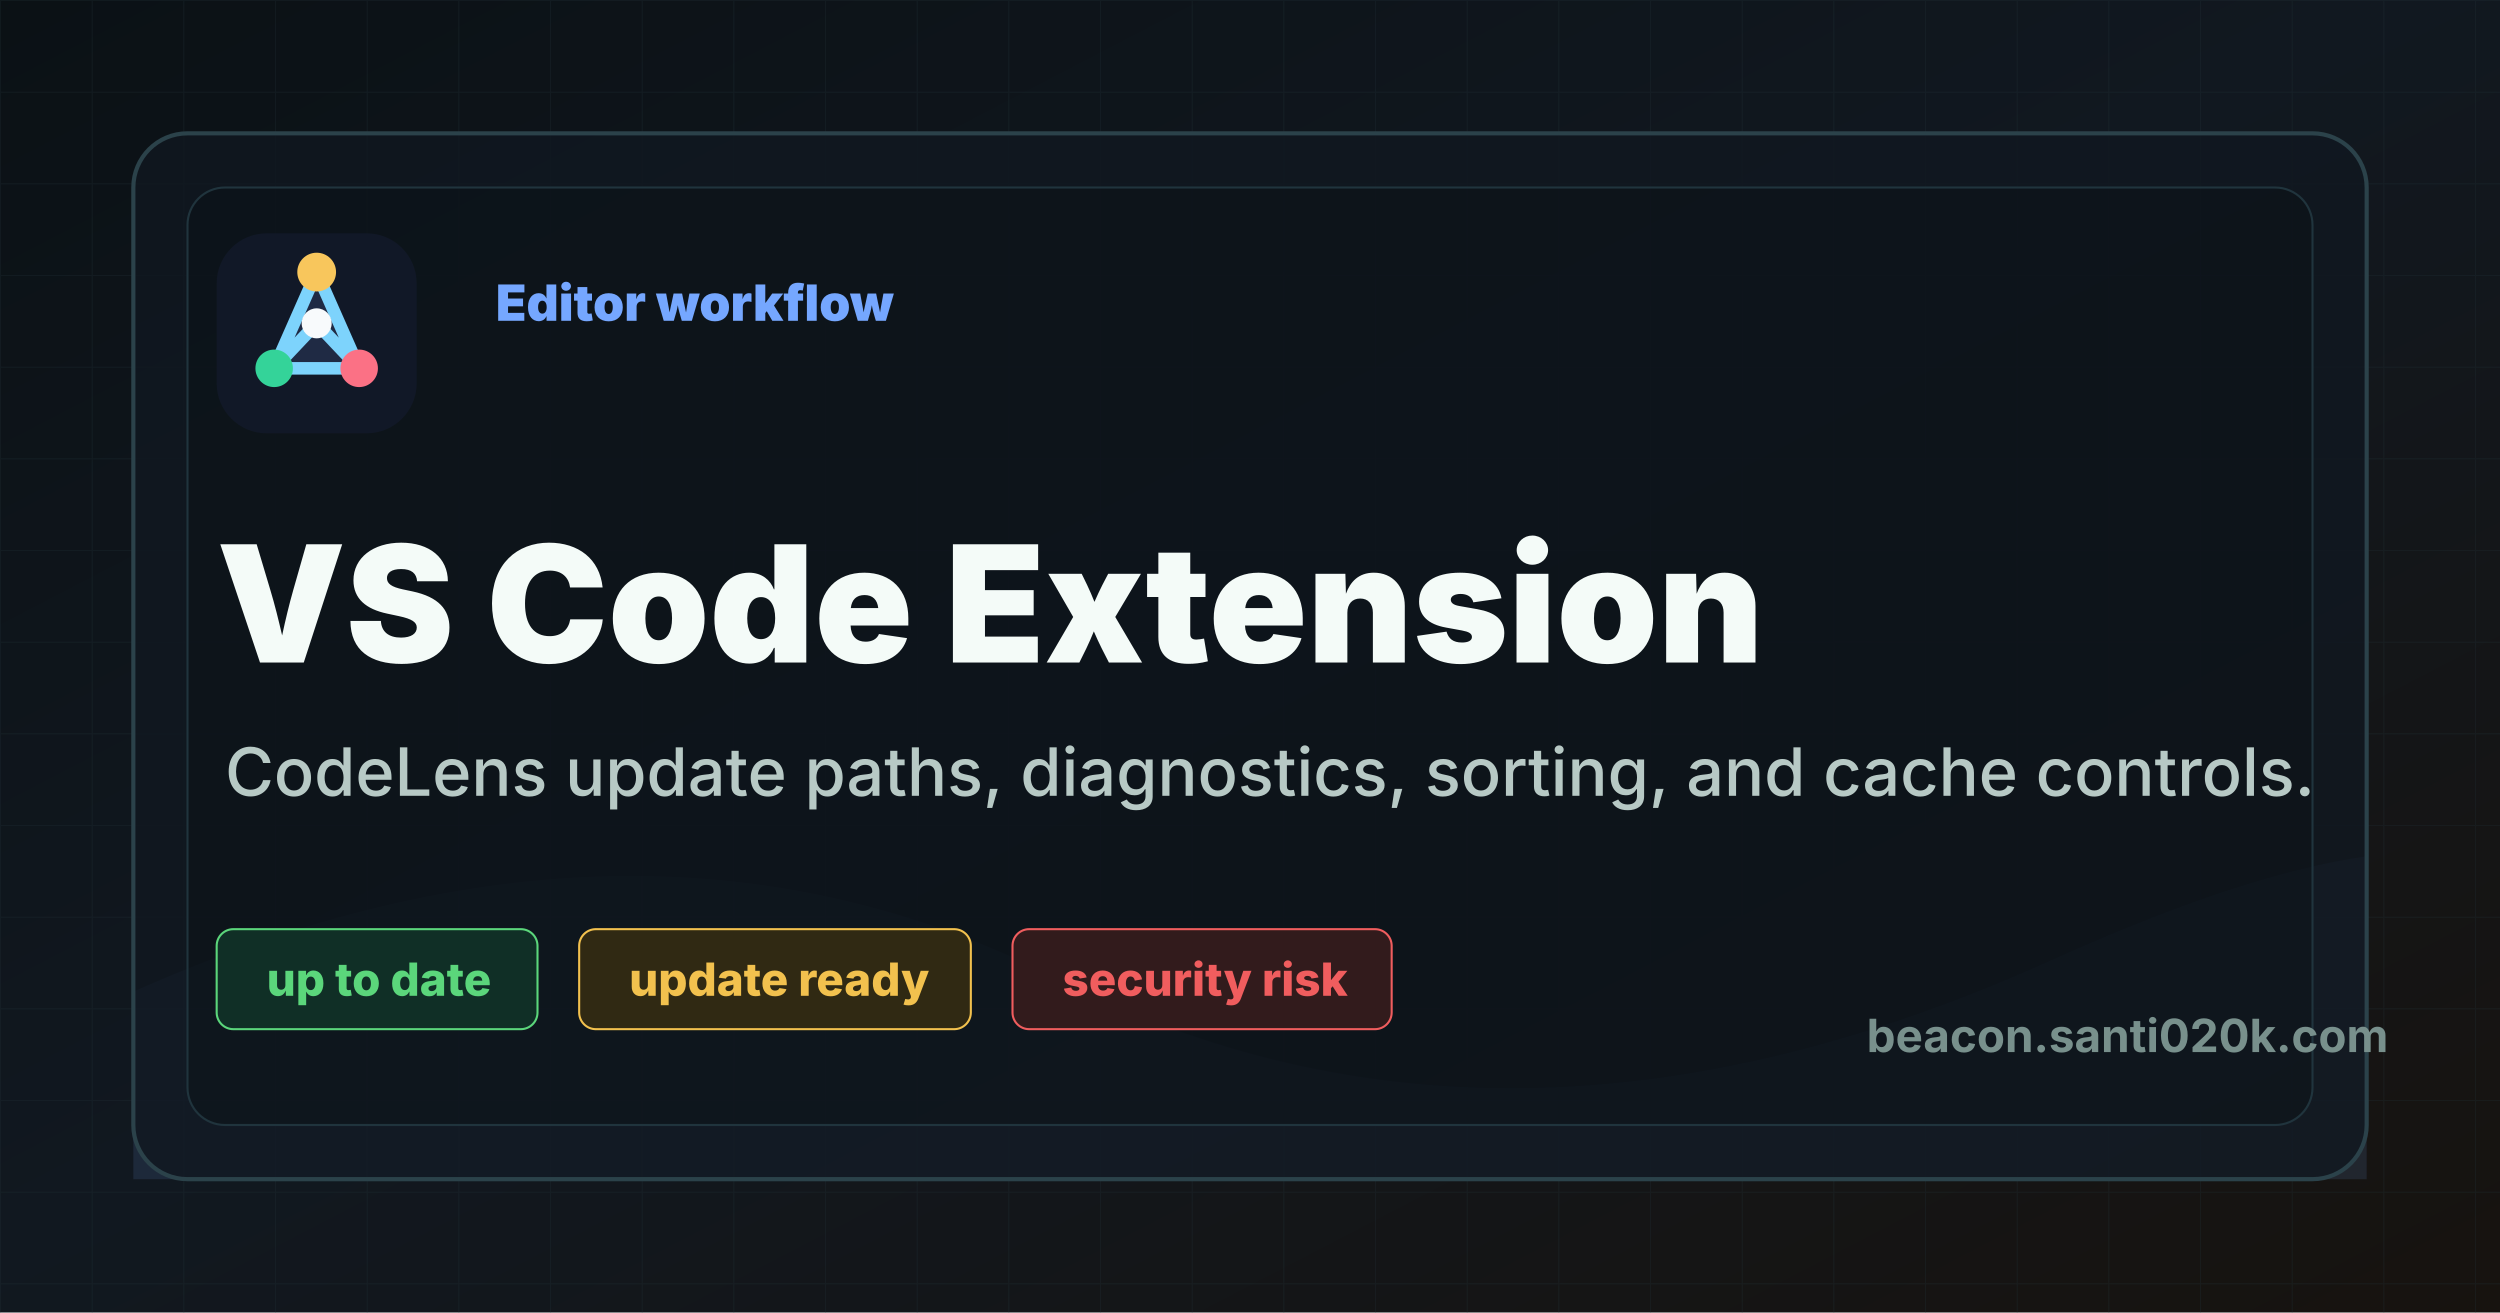
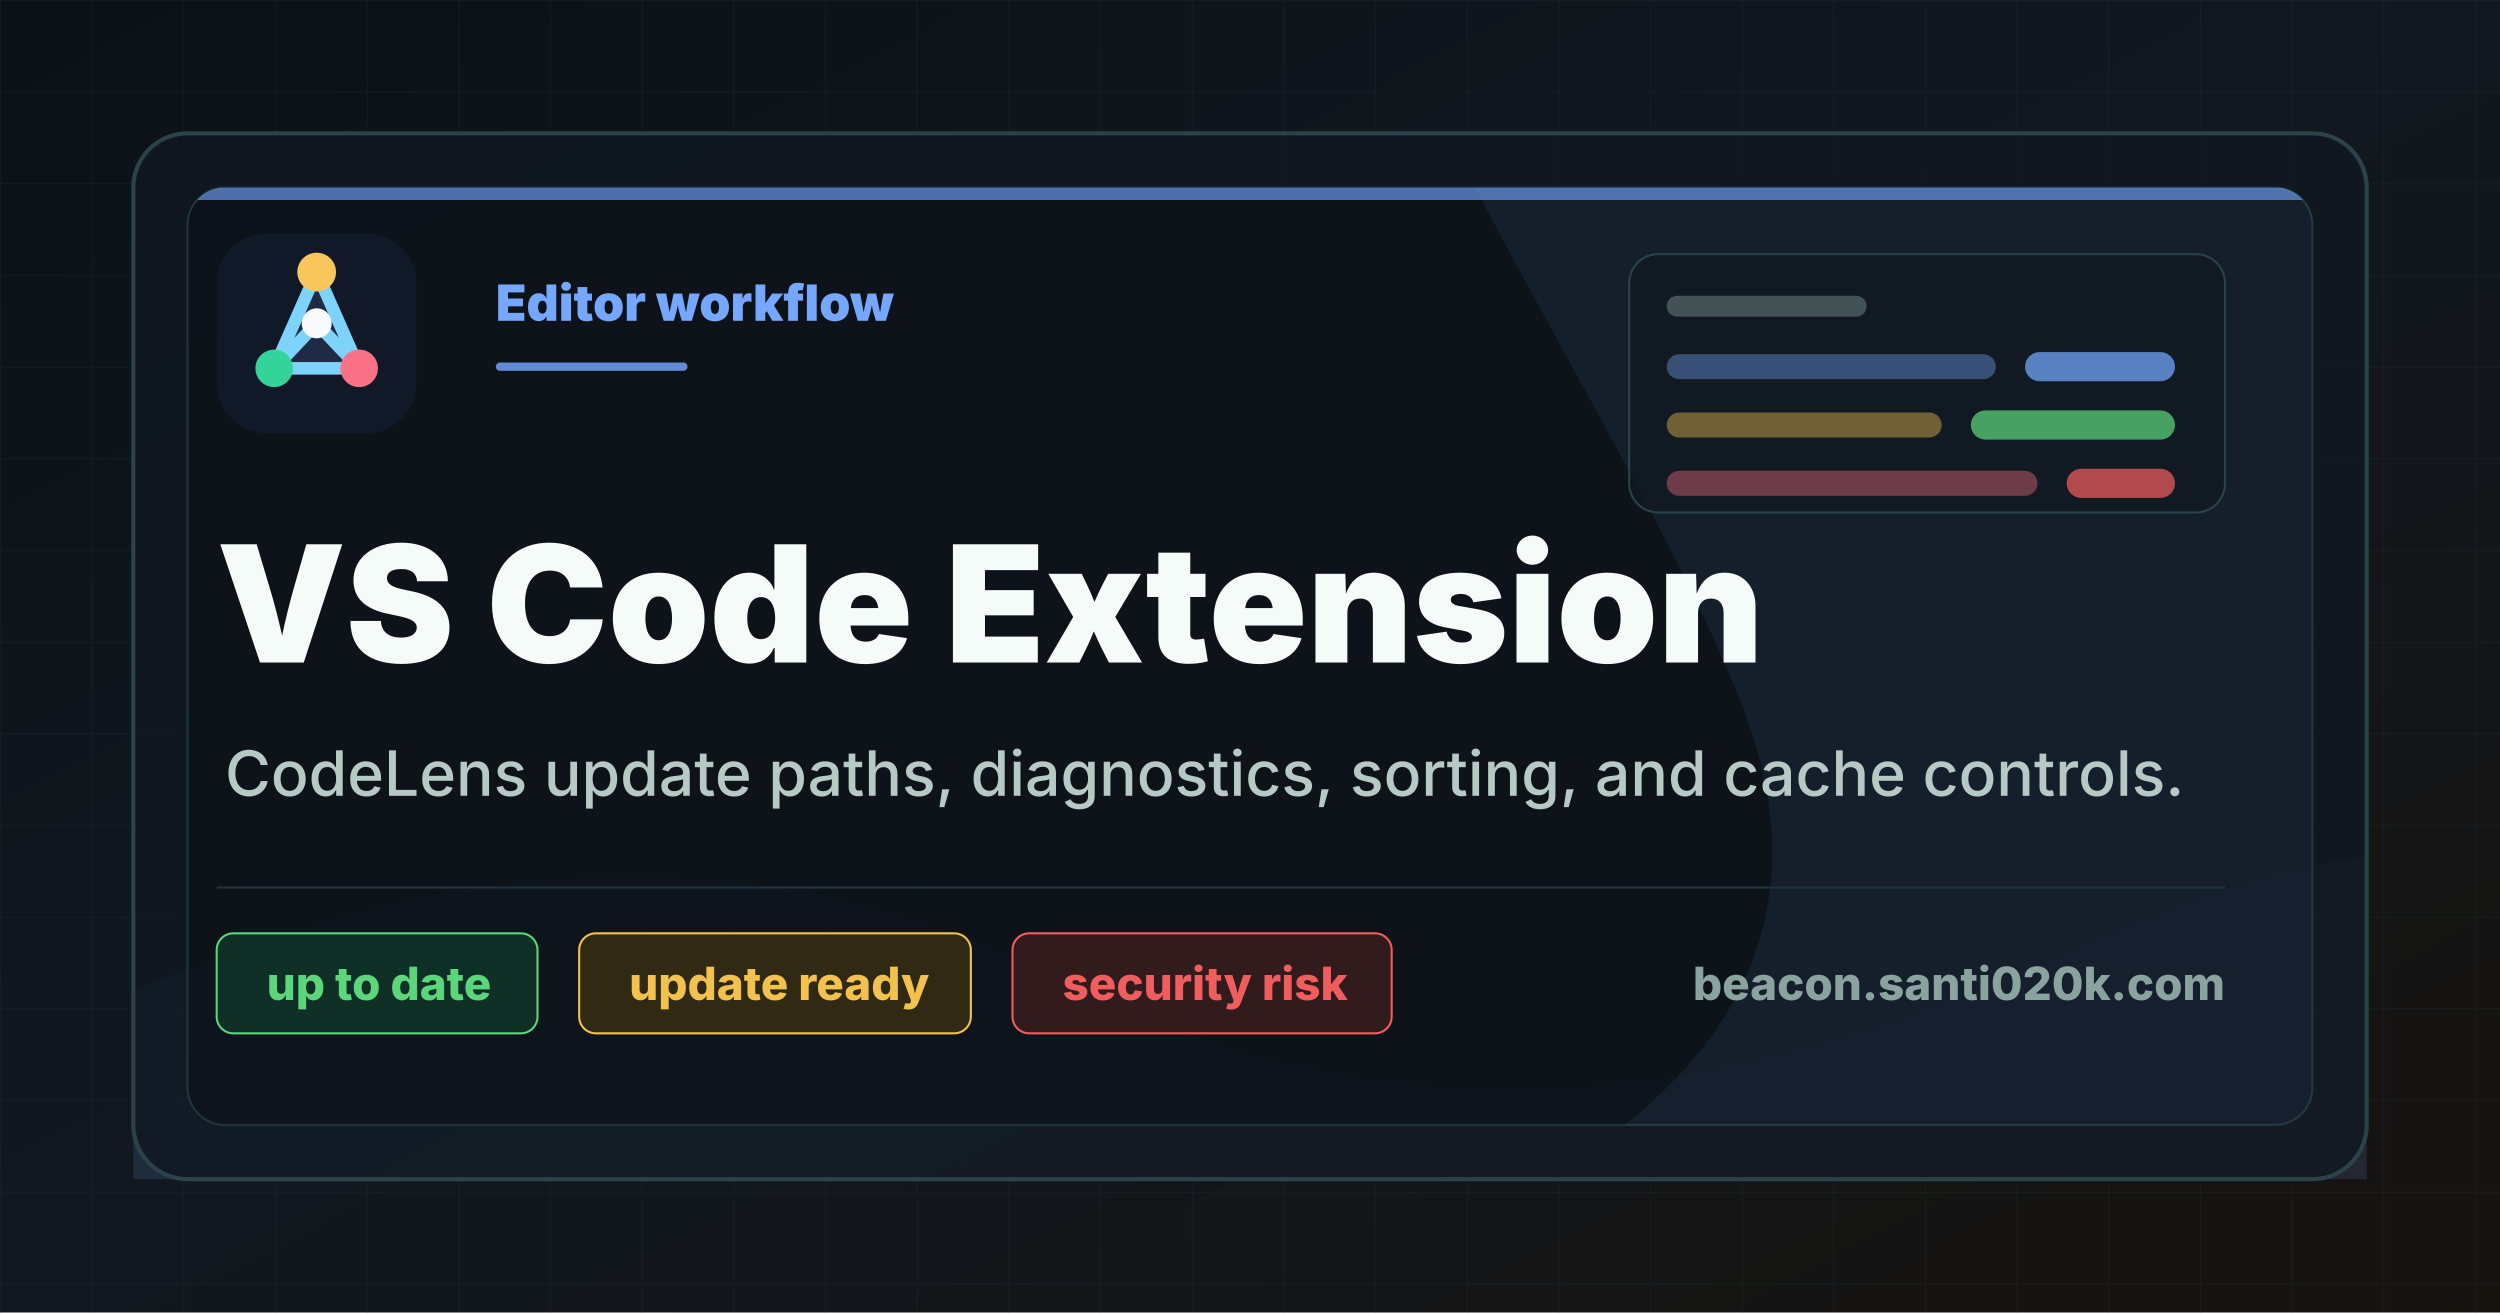
<svg xmlns="http://www.w3.org/2000/svg" viewBox="0 0 1200 630" role="img" aria-label="VS Code Extension social card">
  <defs>
    <linearGradient id="bg" x1="0" x2="1" y1="0" y2="1">
      <stop offset="0" stop-color="#0b1115" />
      <stop offset="0.48" stop-color="#111820" />
      <stop offset="1" stop-color="#17130f" />
    </linearGradient>
    <pattern id="grid" width="44" height="44" patternUnits="userSpaceOnUse">
      <path d="M44 0H0v44" fill="none" stroke="#24343b" stroke-opacity="0.55" />
    </pattern>
+     <clipPath id="inner-panel">
+       <rect x="90" y="90" width="1020" height="450" rx="18" />
+     </clipPath>
  </defs>
  <rect width="1200" height="630" fill="url(#bg)" />
  <rect width="1200" height="630" fill="url(#grid)" opacity="0.48" />
-   <path d="M64 476c162-72 310-74 444-6 142 72 300 70 474-8 62-28 112-45 154-51v155H64Z" fill="#75a7ff" opacity="0.12" />
+   <path d="M64 476c162-72 310-74 444-6 142 72 300 70 474-8 62-28 112-45 154-51v155H64Z" fill="#75a7ff" opacity="0.13" />
  <rect x="64" y="64" width="1072" height="502" rx="26" fill="#101820" fill-opacity="0.82" stroke="#2b424a" stroke-width="2" />
-   <rect x="90" y="90" width="1020" height="450" rx="18" fill="#0b1115" fill-opacity="0.44" stroke="#20343d" />
-   <g transform="translate(104 112) scale(3)">
-     <rect width="32" height="32" rx="8" fill="#111827" />
-     <path d="M16 6.2 9.2 21.6h13.6L16 6.2Z" fill="#1f2a44" />
-     <path d="M16 6.2 9.2 21.6M16 6.2l6.8 15.4M9.2 21.6h13.6M16 14.4l-6.8 7.2M16 14.4l6.8 7.2" fill="none" stroke="#7dd3fc" stroke-linecap="round" stroke-linejoin="round" stroke-width="2" />
-     <circle cx="16" cy="6.2" r="3.1" fill="#f8c65c" />
-     <circle cx="16" cy="14.4" r="2.4" fill="#f8fafc" />
-     <circle cx="9.2" cy="21.6" r="3" fill="#34d399" />
-     <circle cx="22.8" cy="21.6" r="3" fill="#fb7185" />
+   <rect x="90" y="90" width="1020" height="450" rx="18" fill="#0b1115" fill-opacity="0.58" stroke="#20343d" />
+   <g clip-path="url(#inner-panel)">
+     <path d="M90 90h1020v6H90Z" fill="#75a7ff" opacity="0.62" />
+     <path d="M708 90h402v450H780c70-56 88-125 54-207-30-73-72-141-126-243Z" fill="#75a7ff" opacity="0.08" />
+     <g transform="translate(782 122)">
+       <rect width="286" height="124" rx="14" fill="#101820" fill-opacity="0.82" stroke="#29424c" />
+       <rect x="18" y="20" width="96" height="10" rx="5" fill="#78908c" opacity="0.48" />
+       <rect x="18" y="48" width="158" height="12" rx="6" fill="#75a7ff" opacity="0.38" />
+       <rect x="190" y="47" width="72" height="14" rx="7" fill="#75a7ff" opacity="0.72" />
+       <rect x="18" y="76" width="132" height="12" rx="6" fill="#f2c14e" opacity="0.42" />
+       <rect x="164" y="75" width="98" height="14" rx="7" fill="#5bd67b" opacity="0.72" />
+       <rect x="18" y="104" width="178" height="12" rx="6" fill="#fb7185" opacity="0.4" />
+       <rect x="210" y="103" width="52" height="14" rx="7" fill="#f05d5e" opacity="0.72" />
+     </g>
+     <g transform="translate(104 112) scale(3)">
+       <rect width="32" height="32" rx="8" fill="#111827" />
+       <path d="M16 6.2 9.2 21.6h13.6L16 6.2Z" fill="#1f2a44" />
+       <path d="M16 6.2 9.2 21.6M16 6.2l6.8 15.4M9.2 21.6h13.6M16 14.4l-6.8 7.2M16 14.4l6.8 7.2" fill="none" stroke="#7dd3fc" stroke-linecap="round" stroke-linejoin="round" stroke-width="2" />
+       <circle cx="16" cy="6.2" r="3.1" fill="#f8c65c" />
+       <circle cx="16" cy="14.4" r="2.4" fill="#f8fafc" />
+       <circle cx="9.2" cy="21.6" r="3" fill="#34d399" />
+       <circle cx="22.8" cy="21.6" r="3" fill="#fb7185" />
+     </g>
+     <text x="238" y="154" fill="#75a7ff" font-family="Inter, Arial, sans-serif" font-size="24" font-weight="850" letter-spacing="0">Editor workflow</text>
+     <rect x="238" y="174" width="92" height="4" rx="2" fill="#75a7ff" opacity="0.82" />
+     <text x="104" y="318" fill="#f4fbf8" font-family="Inter, Arial, sans-serif" font-size="78" font-weight="850" letter-spacing="0">VS Code Extension</text>
+     <text x="108" y="382" fill="#b7c9c5" font-family="Inter, Arial, sans-serif" font-size="30" font-weight="500" letter-spacing="0">CodeLens update paths, diagnostics, sorting, and cache controls.</text>
+     <path d="M104 426H1068" stroke="#20343d" stroke-width="1" />
+     <g font-family="Inter, Arial, sans-serif" font-size="22" font-weight="800" letter-spacing="0">
+       <rect x="104" y="448" width="154" height="48" rx="8" fill="#102f26" stroke="#5bd67b" />
+       <text x="128" y="480" fill="#5bd67b">up to date</text>
+       <rect x="278" y="448" width="188" height="48" rx="8" fill="#302913" stroke="#f2c14e" />
+       <text x="302" y="480" fill="#f2c14e">update ready</text>
+       <rect x="486" y="448" width="182" height="48" rx="8" fill="#321b1c" stroke="#f05d5e" />
+       <text x="510" y="480" fill="#f05d5e">security risk</text>
+     </g>
+     <text x="1068" y="480" text-anchor="end" fill="#8ba39f" font-family="Inter, Arial, sans-serif" font-size="22" font-weight="800" letter-spacing="0">beacon.santi020k.com</text>
  </g>
-   <text x="238" y="154" fill="#75a7ff" font-family="Inter, Arial, sans-serif" font-size="24" font-weight="850" letter-spacing="0">Editor workflow</text>
-   <text x="104" y="318" fill="#f4fbf8" font-family="Inter, Arial, sans-serif" font-size="78" font-weight="850" letter-spacing="0">VS Code Extension</text>
-   <text x="108" y="382" fill="#b7c9c5" font-family="Inter, Arial, sans-serif" font-size="32" font-weight="500" letter-spacing="0">CodeLens update paths, diagnostics, sorting, and cache controls.</text>
-   <g font-family="Inter, Arial, sans-serif" font-size="22" font-weight="800" letter-spacing="0">
-     <rect x="104" y="446" width="154" height="48" rx="8" fill="#102f26" stroke="#5bd67b" />
-     <text x="128" y="478" fill="#5bd67b">up to date</text>
-     <rect x="278" y="446" width="188" height="48" rx="8" fill="#302913" stroke="#f2c14e" />
-     <text x="302" y="478" fill="#f2c14e">update ready</text>
-     <rect x="486" y="446" width="182" height="48" rx="8" fill="#321b1c" stroke="#f05d5e" />
-     <text x="510" y="478" fill="#f05d5e">security risk</text>
-   </g>
-   <text x="896" y="505" fill="#78908c" font-family="Inter, Arial, sans-serif" font-size="22" font-weight="700" letter-spacing="0">beacon.santi020k.com</text>
</svg>
